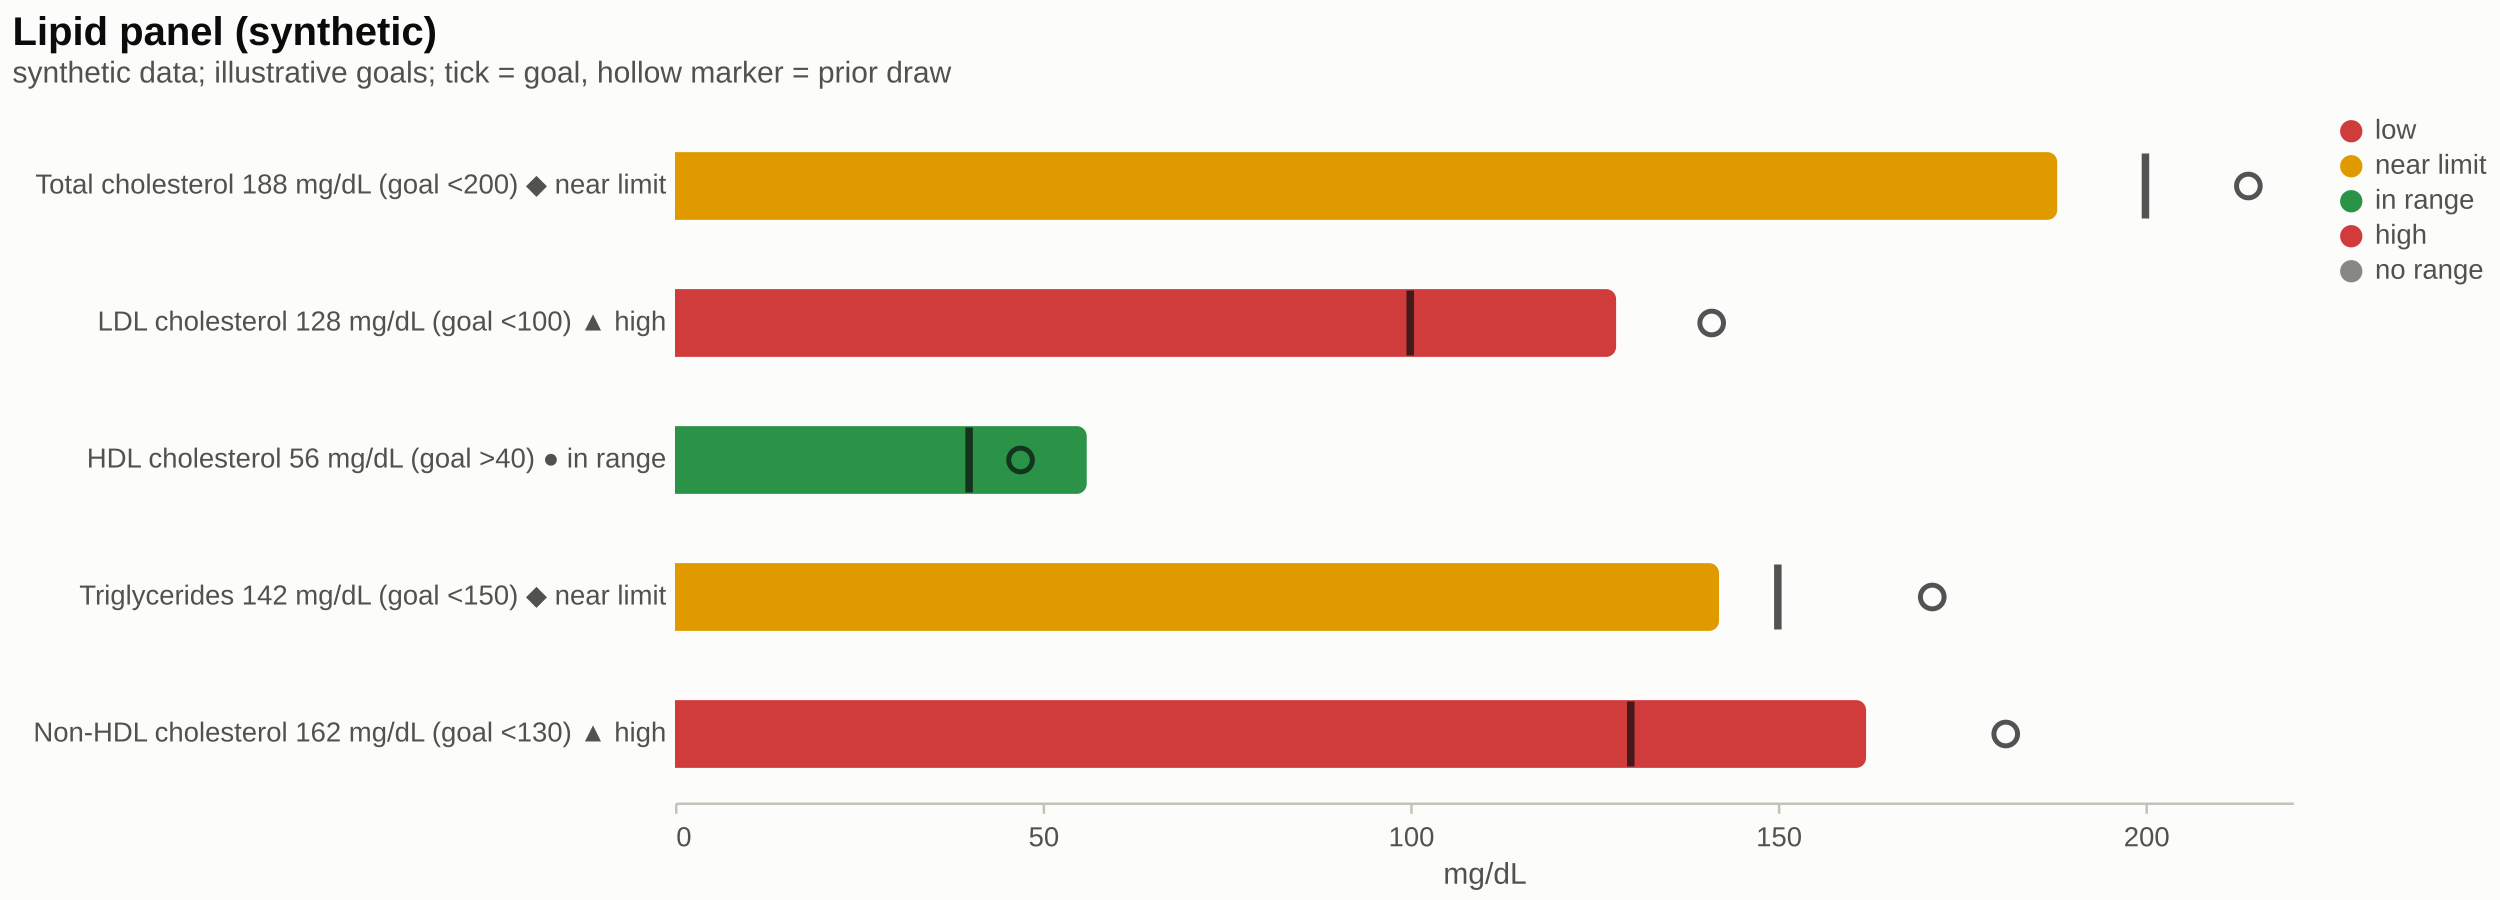
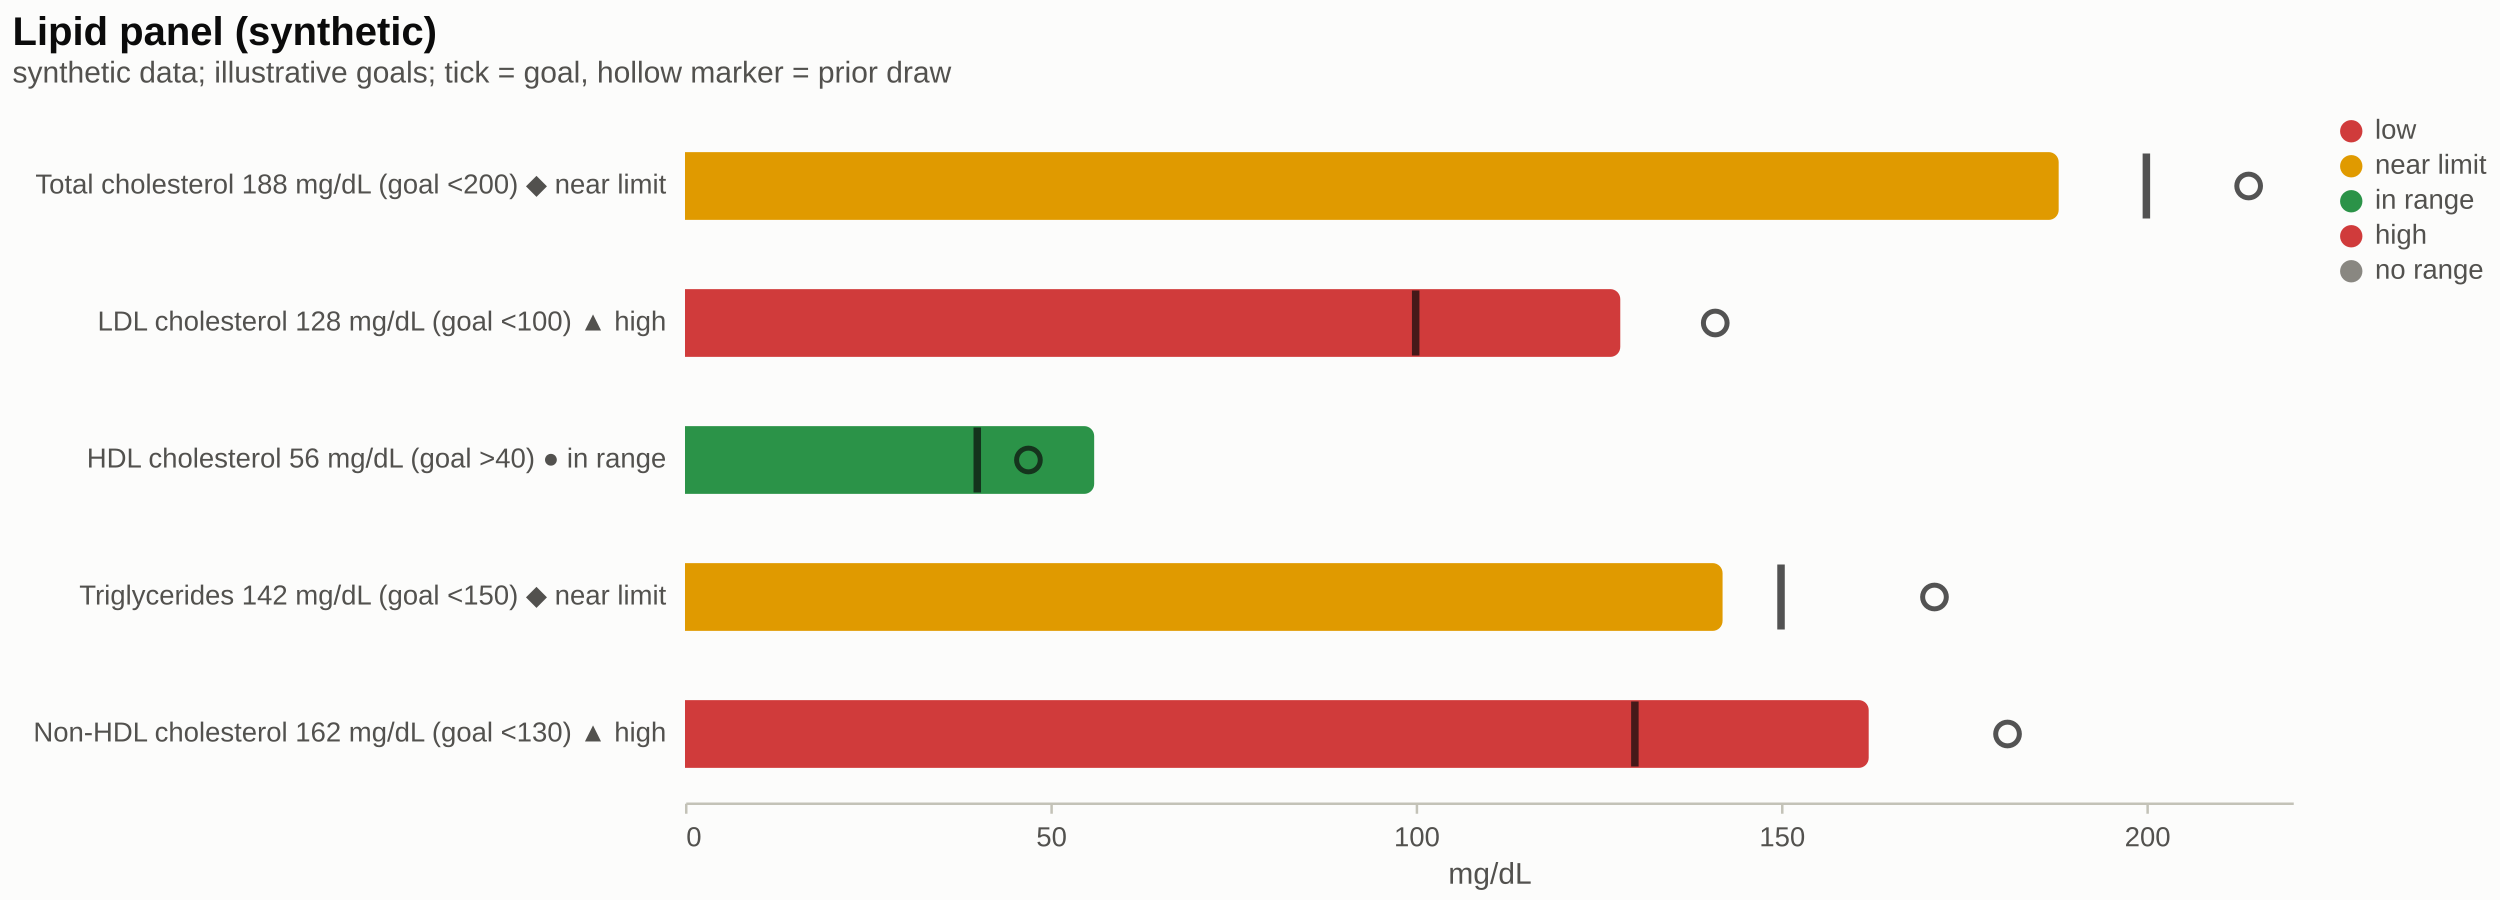
<svg xmlns="http://www.w3.org/2000/svg" width="1000" height="360" viewBox="0 0 1000 360" font-family="Arial, Liberation Sans, sans-serif">
  <defs>
    <clipPath id="clip-main">
-       <rect x="270" y="47" width="647" height="274" />
+       <rect x="274" y="47" width="643" height="274" />
    </clipPath>
  </defs>
  <rect width="100%" height="100%" fill="#fcfcfb" />
-   <line x1="270.5" y1="321.5" x2="917.5" y2="321.5" stroke="#c3c2b7" stroke-width="1" />
-   <line x1="270.5" y1="321.5" x2="270.5" y2="325.5" stroke="#c3c2b7" stroke-width="1" />
-   <text x="270.5" y="338.5" font-size="11" fill="#52514e" text-anchor="start">0</text>
-   <line x1="417.55" y1="321.5" x2="417.55" y2="325.5" stroke="#c3c2b7" stroke-width="1" />
-   <text x="417.55" y="338.5" font-size="11" fill="#52514e" text-anchor="middle">50</text>
-   <line x1="564.59" y1="321.5" x2="564.59" y2="325.5" stroke="#c3c2b7" stroke-width="1" />
-   <text x="564.59" y="338.5" font-size="11" fill="#52514e" text-anchor="middle">100</text>
-   <line x1="711.64" y1="321.5" x2="711.64" y2="325.5" stroke="#c3c2b7" stroke-width="1" />
-   <text x="711.64" y="338.5" font-size="11" fill="#52514e" text-anchor="middle">150</text>
-   <line x1="858.68" y1="321.5" x2="858.68" y2="325.5" stroke="#c3c2b7" stroke-width="1" />
-   <text x="858.68" y="338.5" font-size="11" fill="#52514e" text-anchor="middle">200</text>
-   <text x="594" y="353.5" font-size="12" fill="#52514e" font-weight="normal" text-anchor="middle">mg/dL</text>
+   <line x1="274.5" y1="321.5" x2="917.5" y2="321.5" stroke="#c3c2b7" stroke-width="1" />
+   <line x1="274.5" y1="321.5" x2="274.5" y2="325.5" stroke="#c3c2b7" stroke-width="1" />
+   <text x="274.5" y="338.5" font-size="11" fill="#52514e" text-anchor="start">0</text>
+   <line x1="420.64" y1="321.5" x2="420.64" y2="325.5" stroke="#c3c2b7" stroke-width="1" />
+   <text x="420.64" y="338.5" font-size="11" fill="#52514e" text-anchor="middle">50</text>
+   <line x1="566.77" y1="321.5" x2="566.77" y2="325.5" stroke="#c3c2b7" stroke-width="1" />
+   <text x="566.77" y="338.5" font-size="11" fill="#52514e" text-anchor="middle">100</text>
+   <line x1="712.91" y1="321.5" x2="712.91" y2="325.5" stroke="#c3c2b7" stroke-width="1" />
+   <text x="712.91" y="338.5" font-size="11" fill="#52514e" text-anchor="middle">150</text>
+   <line x1="859.05" y1="321.5" x2="859.05" y2="325.5" stroke="#c3c2b7" stroke-width="1" />
+   <text x="859.05" y="338.5" font-size="11" fill="#52514e" text-anchor="middle">200</text>
+   <text x="596" y="353.5" font-size="12" fill="#52514e" font-weight="normal" text-anchor="middle">mg/dL</text>
  <text x="266.5" y="77.4" font-size="11" fill="#52514e" text-anchor="end">Total cholesterol  188 mg/dL  (goal &lt;200)  ◆ near limit</text>
  <text x="266.5" y="132.2" font-size="11" fill="#52514e" text-anchor="end">LDL cholesterol  128 mg/dL  (goal &lt;100)  ▲ high</text>
  <text x="266.5" y="187" font-size="11" fill="#52514e" text-anchor="end">HDL cholesterol  56 mg/dL  (goal &gt;40)  ● in range</text>
  <text x="266.5" y="241.8" font-size="11" fill="#52514e" text-anchor="end">Triglycerides  142 mg/dL  (goal &lt;150)  ◆ near limit</text>
  <text x="266.5" y="296.6" font-size="11" fill="#52514e" text-anchor="end">Non-HDL cholesterol  162 mg/dL  (goal &lt;130)  ▲ high</text>
  <g>
-     <path d="M270,60.84H818.89A4,4 0 0 1 822.89,64.84V83.96A4,4 0 0 1 818.89,87.96H270V60.84Z" fill="#e09a00" />
-     <path d="M270,115.64H642.44A4,4 0 0 1 646.44,119.64V138.76A4,4 0 0 1 642.44,142.76H270V115.64Z" fill="#d03b3b" />
-     <path d="M270,170.44H430.69A4,4 0 0 1 434.69,174.44V193.56A4,4 0 0 1 430.69,197.56H270V170.44Z" fill="#2b9348" />
-     <path d="M270,225.24H683.61A4,4 0 0 1 687.61,229.24V248.36A4,4 0 0 1 683.61,252.36H270V225.24Z" fill="#e09a00" />
-     <path d="M270,280.04H742.43A4,4 0 0 1 746.43,284.04V303.16A4,4 0 0 1 742.43,307.16H270V280.04Z" fill="#d03b3b" />
-     <line x1="858.18" y1="61.4" x2="858.18" y2="87.4" stroke="#0b0b0b" stroke-width="3" stroke-opacity="0.7" />
-     <line x1="564.09" y1="116.2" x2="564.09" y2="142.2" stroke="#0b0b0b" stroke-width="3" stroke-opacity="0.7" />
-     <line x1="387.64" y1="171" x2="387.64" y2="197" stroke="#0b0b0b" stroke-width="3" stroke-opacity="0.7" />
-     <line x1="711.14" y1="225.8" x2="711.14" y2="251.8" stroke="#0b0b0b" stroke-width="3" stroke-opacity="0.7" />
-     <line x1="652.32" y1="280.6" x2="652.32" y2="306.6" stroke="#0b0b0b" stroke-width="3" stroke-opacity="0.7" />
-     <circle cx="899.35" cy="74.4" r="4.74" fill="none" stroke="#0b0b0b" stroke-width="2" opacity="0.7" />
-     <circle cx="684.67" cy="129.2" r="4.74" fill="none" stroke="#0b0b0b" stroke-width="2" opacity="0.7" />
-     <circle cx="408.22" cy="184" r="4.74" fill="none" stroke="#0b0b0b" stroke-width="2" opacity="0.7" />
-     <circle cx="772.9" cy="238.8" r="4.74" fill="none" stroke="#0b0b0b" stroke-width="2" opacity="0.7" />
-     <circle cx="802.3" cy="293.6" r="4.74" fill="none" stroke="#0b0b0b" stroke-width="2" opacity="0.7" />
+     <path d="M274,60.84H819.47A4,4 0 0 1 823.47,64.84V83.96A4,4 0 0 1 819.47,87.96H274V60.84Z" fill="#e09a00" />
+     <path d="M274,115.64H644.11A4,4 0 0 1 648.11,119.64V138.76A4,4 0 0 1 644.11,142.76H274V115.64Z" fill="#d03b3b" />
+     <path d="M274,170.44H433.67A4,4 0 0 1 437.67,174.44V193.56A4,4 0 0 1 433.67,197.56H274V170.44Z" fill="#2b9348" />
+     <path d="M274,225.24H685.03A4,4 0 0 1 689.03,229.24V248.36A4,4 0 0 1 685.03,252.36H274V225.24Z" fill="#e09a00" />
+     <path d="M274,280.04H743.48A4,4 0 0 1 747.48,284.04V303.16A4,4 0 0 1 743.48,307.16H274V280.04Z" fill="#d03b3b" />
+     <line x1="858.55" y1="61.4" x2="858.55" y2="87.4" stroke="#0b0b0b" stroke-width="3" stroke-opacity="0.7" />
+     <line x1="566.27" y1="116.2" x2="566.27" y2="142.2" stroke="#0b0b0b" stroke-width="3" stroke-opacity="0.7" />
+     <line x1="390.91" y1="171" x2="390.91" y2="197" stroke="#0b0b0b" stroke-width="3" stroke-opacity="0.7" />
+     <line x1="712.41" y1="225.8" x2="712.41" y2="251.8" stroke="#0b0b0b" stroke-width="3" stroke-opacity="0.7" />
+     <line x1="653.95" y1="280.6" x2="653.95" y2="306.6" stroke="#0b0b0b" stroke-width="3" stroke-opacity="0.7" />
+     <circle cx="899.46" cy="74.4" r="4.74" fill="none" stroke="#0b0b0b" stroke-width="2" opacity="0.7" />
+     <circle cx="686.1" cy="129.2" r="4.74" fill="none" stroke="#0b0b0b" stroke-width="2" opacity="0.7" />
+     <circle cx="411.37" cy="184" r="4.74" fill="none" stroke="#0b0b0b" stroke-width="2" opacity="0.7" />
+     <circle cx="773.79" cy="238.8" r="4.74" fill="none" stroke="#0b0b0b" stroke-width="2" opacity="0.7" />
+     <circle cx="803.01" cy="293.6" r="4.74" fill="none" stroke="#0b0b0b" stroke-width="2" opacity="0.7" />
  </g>
  <circle cx="940.5" cy="52.5" r="4.47" fill="#d03b3b" />
  <text x="950" y="55.5" font-size="11" fill="#52514e" text-anchor="start">low</text>
  <circle cx="940.5" cy="66.5" r="4.47" fill="#e09a00" />
  <text x="950" y="69.5" font-size="11" fill="#52514e" text-anchor="start">near limit</text>
  <circle cx="940.5" cy="80.5" r="4.47" fill="#2b9348" />
  <text x="950" y="83.5" font-size="11" fill="#52514e" text-anchor="start">in range</text>
  <circle cx="940.5" cy="94.5" r="4.47" fill="#d03b3b" />
  <text x="950" y="97.5" font-size="11" fill="#52514e" text-anchor="start">high</text>
  <circle cx="940.5" cy="108.5" r="4.47" fill="#898781" />
  <text x="950" y="111.5" font-size="11" fill="#52514e" text-anchor="start">no range</text>
  <text x="5" y="18" font-size="16" fill="#0b0b0b" font-weight="600" text-anchor="start">Lipid panel (synthetic)</text>
  <text x="5" y="33" font-size="12" fill="#52514e" font-weight="normal" text-anchor="start">synthetic data; illustrative goals; tick = goal, hollow marker = prior draw</text>
</svg>
